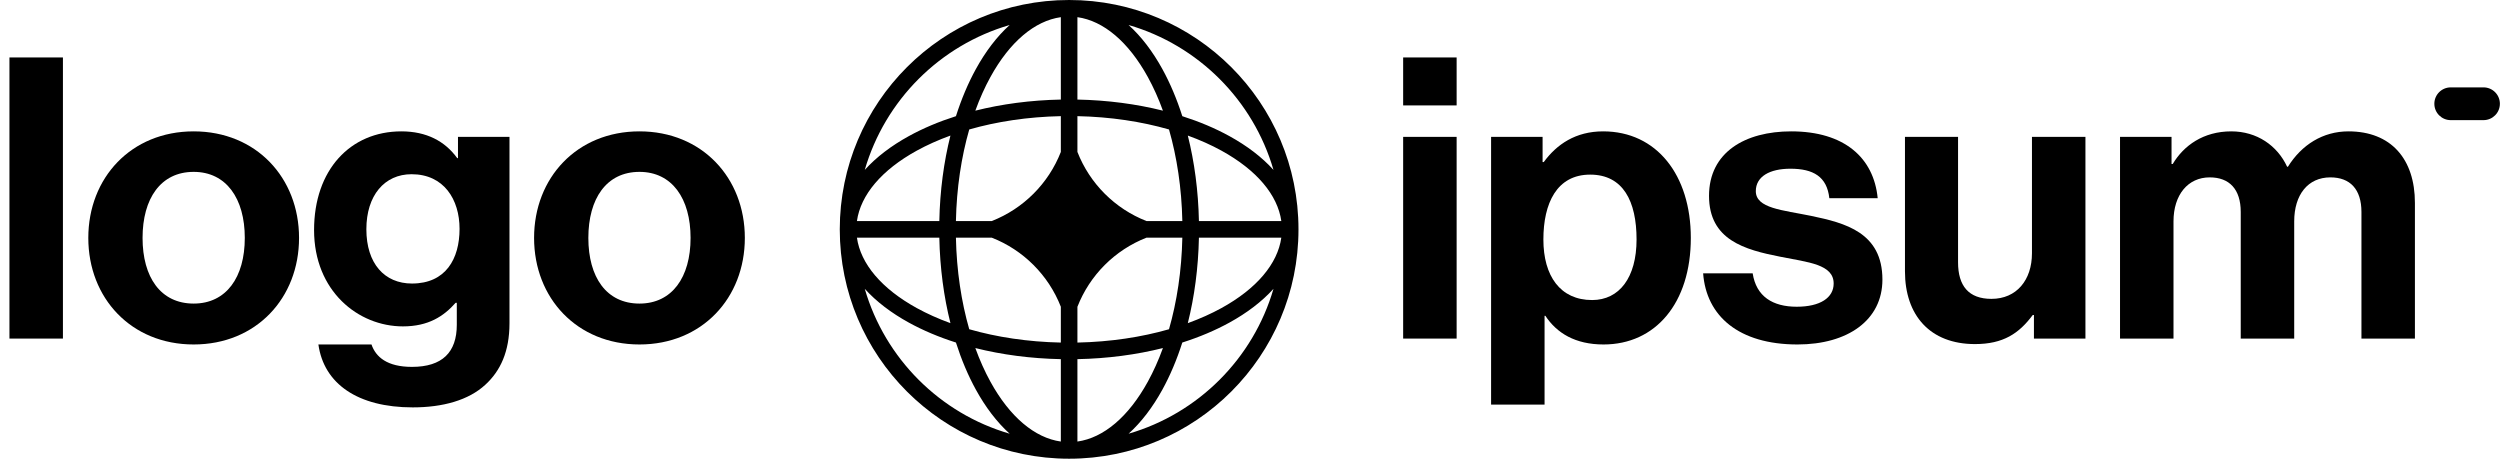
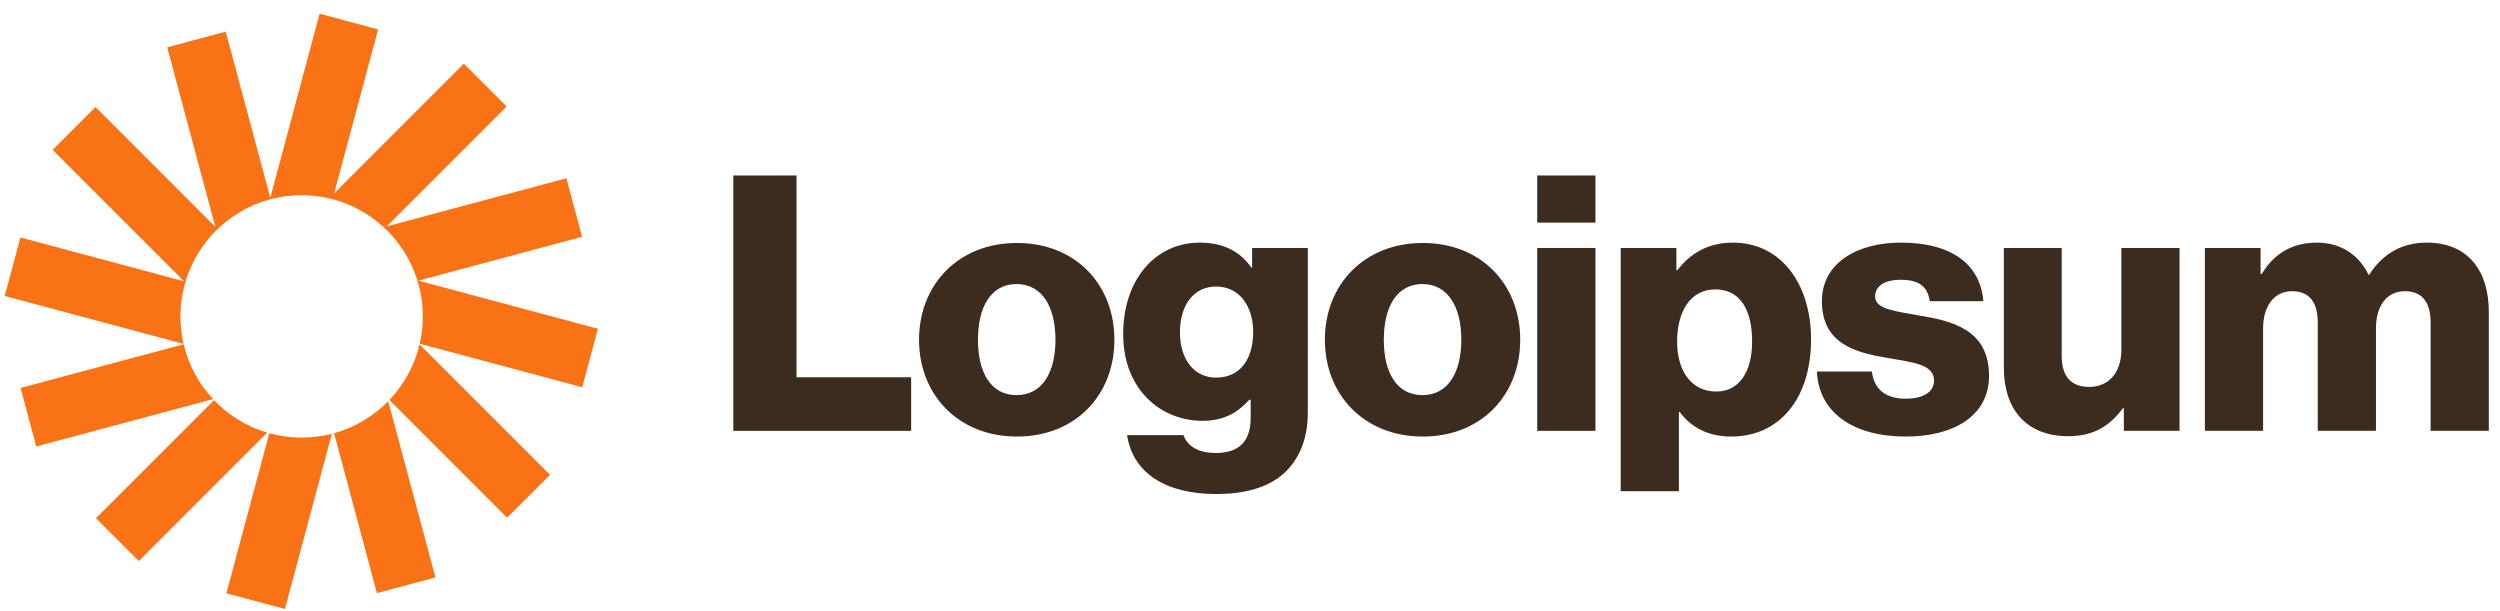
- <svg xmlns="http://www.w3.org/2000/svg" id="logo-76" width="218" height="40" viewBox="0 0 218 40" fill="none">
-   <path class="ccustom" d="M122.355 29.524H127.018V11.935H122.355V29.524ZM122.355 9.192H127.018V5.01H122.355V9.192Z" fill="black" />
-   <path class="ccustom" d="M130.023 35.284H134.686V27.535H134.754C135.748 29.044 137.36 30.038 139.828 30.038C144.354 30.038 147.44 26.438 147.44 20.747C147.44 15.261 144.457 11.455 139.794 11.455C137.394 11.455 135.748 12.587 134.617 14.13H134.514V11.935H130.023V35.284ZM138.834 26.164C136.057 26.164 134.583 24.072 134.583 20.884C134.583 17.73 135.748 15.227 138.663 15.227C141.543 15.227 142.708 17.558 142.708 20.884C142.708 24.209 141.2 26.164 138.834 26.164Z" fill="black" />
-   <path class="ccustom" d="M156.741 30.038C161.13 30.038 164.147 27.912 164.147 24.381C164.147 20.267 160.89 19.444 157.941 18.827C155.438 18.312 153.107 18.175 153.107 16.667C153.107 15.398 154.307 14.712 156.124 14.712C158.113 14.712 159.313 15.398 159.518 17.284H163.735C163.393 13.752 160.821 11.455 156.193 11.455C152.181 11.455 149.027 13.272 149.027 17.078C149.027 20.918 152.113 21.775 155.267 22.392C157.667 22.872 159.895 23.044 159.895 24.724C159.895 25.958 158.73 26.747 156.673 26.747C154.581 26.747 153.141 25.855 152.833 23.832H148.513C148.787 27.57 151.633 30.038 156.741 30.038Z" fill="black" />
-   <path class="ccustom" d="M181.85 29.524V11.935H177.187V22.084C177.187 24.415 175.85 26.061 173.656 26.061C171.667 26.061 170.742 24.93 170.742 22.872V11.935H166.113V23.661C166.113 27.501 168.307 30.004 172.216 30.004C174.685 30.004 176.056 29.078 177.256 27.467H177.359V29.524H181.85Z" fill="black" />
-   <path class="ccustom" d="M184.866 29.524H189.529V19.307C189.529 16.975 190.798 15.467 192.684 15.467C194.398 15.467 195.392 16.495 195.392 18.484V29.524H200.055V19.307C200.055 16.975 201.255 15.467 203.209 15.467C204.924 15.467 205.918 16.495 205.918 18.484V29.524H210.581V17.695C210.581 13.855 208.489 11.455 204.786 11.455C202.558 11.455 200.706 12.621 199.506 14.541H199.438C198.581 12.69 196.798 11.455 194.569 11.455C192.135 11.455 190.421 12.69 189.461 14.301H189.358V11.935H184.866V29.524Z" fill="black" />
-   <path class="ccustom" d="M0.824 29.524H5.487V5.01H0.824V29.524Z" fill="black" />
-   <path class="ccustom" d="M16.888 30.038C22.34 30.038 26.077 25.992 26.077 20.747C26.077 15.501 22.34 11.455 16.888 11.455C11.437 11.455 7.7 15.501 7.7 20.747C7.7 25.992 11.437 30.038 16.888 30.038ZM16.888 26.472C14.008 26.472 12.431 24.175 12.431 20.747C12.431 17.318 14.008 14.987 16.888 14.987C19.734 14.987 21.346 17.318 21.346 20.747C21.346 24.175 19.734 26.472 16.888 26.472Z" fill="black" />
-   <path class="ccustom" d="M35.993 35.524C38.599 35.524 40.862 34.907 42.336 33.535C43.639 32.335 44.427 30.655 44.427 28.187V11.935H39.936V13.787H39.867C38.804 12.312 37.193 11.455 34.999 11.455C30.542 11.455 27.387 14.815 27.387 20.061C27.387 25.375 31.227 28.461 35.136 28.461C37.364 28.461 38.702 27.57 39.73 26.404H39.833V28.324C39.833 30.724 38.564 31.992 35.924 31.992C33.764 31.992 32.77 31.135 32.393 30.038H27.764C28.244 33.467 31.193 35.524 35.993 35.524ZM35.924 24.724C33.524 24.724 31.947 22.975 31.947 19.992C31.947 17.044 33.524 15.192 35.89 15.192C38.702 15.192 40.073 17.387 40.073 19.958C40.073 22.564 38.873 24.724 35.924 24.724Z" fill="black" />
-   <path class="ccustom" d="M55.761 30.038C61.212 30.038 64.95 25.992 64.95 20.747C64.95 15.501 61.212 11.455 55.761 11.455C50.31 11.455 46.572 15.501 46.572 20.747C46.572 25.992 50.31 30.038 55.761 30.038ZM55.761 26.472C52.881 26.472 51.304 24.175 51.304 20.747C51.304 17.318 52.881 14.987 55.761 14.987C58.607 14.987 60.218 17.318 60.218 20.747C60.218 24.175 58.607 26.472 55.761 26.472Z" fill="black" />
-   <path class="ccustom" d="M212.275 9.048C212.275 8.259 212.915 7.619 213.704 7.619H216.561C217.35 7.619 217.99 8.259 217.99 9.048C217.99 9.837 217.35 10.476 216.561 10.476H213.704C212.915 10.476 212.275 9.837 212.275 9.048Z" fill="black" />
-   <path class="ccustom" fill-rule="evenodd" clip-rule="evenodd" d="M93.228 0C104.273 0 113.228 8.954 113.228 20C113.228 31.046 104.273 40 93.228 40C82.182 40 73.228 31.046 73.228 20C73.228 8.954 82.182 0 93.228 0ZM92.505 1.497C90.223 1.818 88.05 3.651 86.364 6.717C85.875 7.607 85.433 8.589 85.049 9.65C87.342 9.074 89.861 8.734 92.505 8.682V1.497ZM83.358 10.131C83.837 8.63 84.422 7.248 85.097 6.021C85.933 4.501 86.925 3.188 88.043 2.18C81.964 3.945 77.173 8.737 75.407 14.816C76.416 13.698 77.728 12.706 79.248 11.87C80.476 11.194 81.857 10.609 83.358 10.131ZM82.878 11.821C82.302 14.114 81.962 16.633 81.909 19.277H74.724C75.045 16.995 76.879 14.823 79.945 13.136C80.835 12.647 81.817 12.206 82.878 11.821ZM83.356 19.277C83.415 16.392 83.831 13.683 84.518 11.29C86.911 10.603 89.62 10.188 92.505 10.128V13.251C91.428 16.006 89.233 18.201 86.478 19.277H83.356ZM81.909 20.723H74.724C75.045 23.005 76.879 25.177 79.945 26.864C80.835 27.353 81.817 27.794 82.878 28.179C82.302 25.886 81.962 23.367 81.909 20.723ZM84.518 28.71C83.831 26.317 83.415 23.608 83.356 20.723H86.478C89.233 21.799 91.428 23.994 92.505 26.749V29.872C89.62 29.812 86.911 29.397 84.518 28.71ZM83.358 29.869C81.857 29.391 80.476 28.806 79.248 28.13C77.728 27.294 76.416 26.302 75.407 25.184C77.173 31.263 81.964 36.055 88.043 37.82C86.925 36.812 85.933 35.499 85.097 33.979C84.422 32.752 83.837 31.37 83.358 29.869ZM92.505 38.503C90.223 38.182 88.05 36.349 86.364 33.283C85.875 32.393 85.433 31.41 85.049 30.35C87.342 30.926 89.861 31.266 92.505 31.318V38.503ZM98.412 37.82C99.53 36.812 100.522 35.499 101.358 33.979C102.033 32.752 102.619 31.37 103.097 29.869C104.598 29.391 105.979 28.806 107.207 28.13C108.727 27.294 110.04 26.302 111.048 25.184C109.282 31.263 104.491 36.055 98.412 37.82ZM101.407 30.35C101.022 31.41 100.58 32.393 100.091 33.283C98.405 36.349 96.232 38.182 93.951 38.503V31.318C96.594 31.266 99.113 30.926 101.407 30.35ZM103.577 28.179C104.638 27.794 105.621 27.353 106.51 26.864C109.577 25.177 111.41 23.005 111.731 20.723H104.546C104.493 23.367 104.153 25.886 103.577 28.179ZM103.1 20.723C103.04 23.608 102.625 26.317 101.937 28.71C99.544 29.397 96.836 29.812 93.951 29.872V26.752C95.026 23.995 97.222 21.799 99.978 20.723H103.1ZM104.546 19.277H111.731C111.41 16.995 109.577 14.823 106.51 13.136C105.621 12.647 104.638 12.206 103.577 11.821C104.153 14.114 104.493 16.633 104.546 19.277ZM101.937 11.29C102.625 13.683 103.04 16.392 103.1 19.277H99.978C97.222 18.201 95.026 16.005 93.951 13.248V10.128C96.836 10.188 99.544 10.603 101.937 11.29ZM103.097 10.131C104.598 10.609 105.979 11.194 107.207 11.87C108.727 12.706 110.04 13.698 111.048 14.816C109.282 8.737 104.491 3.945 98.412 2.18C99.53 3.188 100.522 4.501 101.358 6.021C102.033 7.248 102.619 8.63 103.097 10.131ZM93.951 1.497C96.232 1.818 98.405 3.651 100.091 6.717C100.58 7.607 101.022 8.589 101.407 9.65C99.113 9.074 96.594 8.734 93.951 8.682V1.497Z" fill="black" />
+ <svg xmlns="http://www.w3.org/2000/svg" id="logo-55" width="168" height="41" viewBox="0 0 168 41" fill="none">
+   <path d="M49.278 28.952H61.23V25.352H53.526V11.792H49.278V28.952Z" class="cneutral" fill="#3C2B1F" />
+   <path d="M68.311 26.552C66.607 26.552 65.719 25.064 65.719 22.832C65.719 20.6 66.607 19.088 68.311 19.088C70.015 19.088 70.927 20.6 70.927 22.832C70.927 25.064 70.015 26.552 68.311 26.552ZM68.335 29.336C72.295 29.336 74.887 26.528 74.887 22.832C74.887 19.136 72.295 16.328 68.335 16.328C64.399 16.328 61.759 19.136 61.759 22.832C61.759 26.528 64.399 29.336 68.335 29.336Z" class="cneutral" fill="#3C2B1F" />
+   <path d="M81.741 33.2C83.565 33.2 85.173 32.792 86.253 31.832C87.237 30.944 87.885 29.6 87.885 27.752V16.664H84.141V17.984H84.093C83.373 16.952 82.269 16.304 80.637 16.304C77.589 16.304 75.477 18.848 75.477 22.448C75.477 26.216 78.045 28.28 80.805 28.28C82.293 28.28 83.229 27.68 83.949 26.864H84.045V28.088C84.045 29.576 83.349 30.44 81.693 30.44C80.397 30.44 79.749 29.888 79.533 29.24H75.741C76.125 31.808 78.357 33.2 81.741 33.2ZM81.717 25.376C80.253 25.376 79.293 24.176 79.293 22.328C79.293 20.456 80.253 19.256 81.717 19.256C83.349 19.256 84.213 20.648 84.213 22.304C84.213 24.032 83.421 25.376 81.717 25.376Z" class="cneutral" fill="#3C2B1F" />
+   <path d="M95.584 26.552C93.879 26.552 92.992 25.064 92.992 22.832C92.992 20.6 93.879 19.088 95.584 19.088C97.287 19.088 98.2 20.6 98.2 22.832C98.2 25.064 97.287 26.552 95.584 26.552ZM95.608 29.336C99.567 29.336 102.159 26.528 102.159 22.832C102.159 19.136 99.567 16.328 95.608 16.328C91.671 16.328 89.031 19.136 89.031 22.832C89.031 26.528 91.671 29.336 95.608 29.336Z" class="cneutral" fill="#3C2B1F" />
+   <path d="M103.302 28.952H107.214V16.664H103.302V28.952ZM103.302 14.96H107.214V11.792H103.302V14.96Z" class="cneutral" fill="#3C2B1F" />
+   <path d="M108.911 33.008H112.823V27.68H112.871C113.639 28.712 114.767 29.336 116.351 29.336C119.567 29.336 121.703 26.792 121.703 22.808C121.703 19.112 119.711 16.304 116.447 16.304C114.767 16.304 113.567 17.048 112.727 18.152H112.655V16.664H108.911V33.008ZM115.343 26.312C113.663 26.312 112.703 24.944 112.703 22.952C112.703 20.96 113.567 19.448 115.271 19.448C116.951 19.448 117.743 20.84 117.743 22.952C117.743 25.04 116.831 26.312 115.343 26.312Z" class="cneutral" fill="#3C2B1F" />
+   <path d="M128.072 29.336C131.288 29.336 133.664 27.944 133.664 25.256C133.664 22.112 131.12 21.56 128.96 21.2C127.4 20.912 126.008 20.792 126.008 19.928C126.008 19.16 126.752 18.8 127.712 18.8C128.792 18.8 129.536 19.136 129.68 20.24H133.28C133.088 17.816 131.216 16.304 127.736 16.304C124.832 16.304 122.432 17.648 122.432 20.24C122.432 23.12 124.712 23.696 126.848 24.056C128.48 24.344 129.968 24.464 129.968 25.568C129.968 26.36 129.224 26.792 128.048 26.792C126.752 26.792 125.936 26.192 125.792 24.968H122.096C122.216 27.68 124.472 29.336 128.072 29.336Z" class="cneutral" fill="#3C2B1F" />
+   <path d="M138.978 29.312C140.682 29.312 141.762 28.64 142.65 27.44H142.722V28.952H146.466V16.664H142.554V23.528C142.554 24.992 141.738 26 140.394 26C139.146 26 138.546 25.256 138.546 23.912V16.664H134.658V24.728C134.658 27.464 136.146 29.312 138.978 29.312Z" class="cneutral" fill="#3C2B1F" />
+   <path d="M148.168 28.952H152.08V22.064C152.08 20.6 152.8 19.568 154.024 19.568C155.2 19.568 155.752 20.336 155.752 21.656V28.952H159.664V22.064C159.664 20.6 160.36 19.568 161.608 19.568C162.784 19.568 163.336 20.336 163.336 21.656V28.952H167.248V20.96C167.248 18.2 165.856 16.304 163.072 16.304C161.488 16.304 160.168 16.976 159.208 18.464H159.16C158.536 17.144 157.312 16.304 155.704 16.304C153.928 16.304 152.752 17.144 151.984 18.416H151.912V16.664H148.168V28.952Z" class="cneutral" fill="#3C2B1F" />
+   <path d="M25.41 1.977L21.477 0.923L18.163 13.293L15.17 2.125L11.237 3.179L14.47 15.245L6.417 7.192L3.538 10.071L12.371 18.904L1.371 15.957L0.317 19.89L12.336 23.11C12.198 22.517 12.126 21.898 12.126 21.263C12.126 16.765 15.772 13.119 20.269 13.119C24.767 13.119 28.413 16.765 28.413 21.263C28.413 21.894 28.341 22.509 28.205 23.099L39.128 26.025L40.181 22.092L28.115 18.859L39.116 15.912L38.062 11.979L25.996 15.211L34.048 7.159L31.169 4.28L22.459 12.99L25.41 1.977Z" class="ccustom" fill="#F97316" />
+   <path d="M28.194 23.144C27.857 24.57 27.145 25.851 26.168 26.877L34.081 34.79L36.961 31.911L28.194 23.144Z" class="ccustom" fill="#F97316" />
+   <path d="M26.088 26.96C25.1 27.969 23.851 28.723 22.45 29.111L25.329 39.857L29.262 38.803L26.088 26.96Z" class="ccustom" fill="#F97316" />
+   <path d="M22.303 29.15C21.653 29.317 20.971 29.406 20.269 29.406C19.517 29.406 18.789 29.304 18.097 29.113L15.215 39.869L19.148 40.923L22.303 29.15Z" class="ccustom" fill="#F97316" />
+   <path d="M17.958 29.074C16.578 28.666 15.351 27.903 14.383 26.89L6.451 34.823L9.33 37.702L17.958 29.074Z" class="ccustom" fill="#F97316" />
+   <path d="M14.317 26.82C13.365 25.801 12.672 24.538 12.342 23.134L1.383 26.07L2.437 30.003L14.317 26.82Z" class="ccustom" fill="#F97316" />
</svg>
